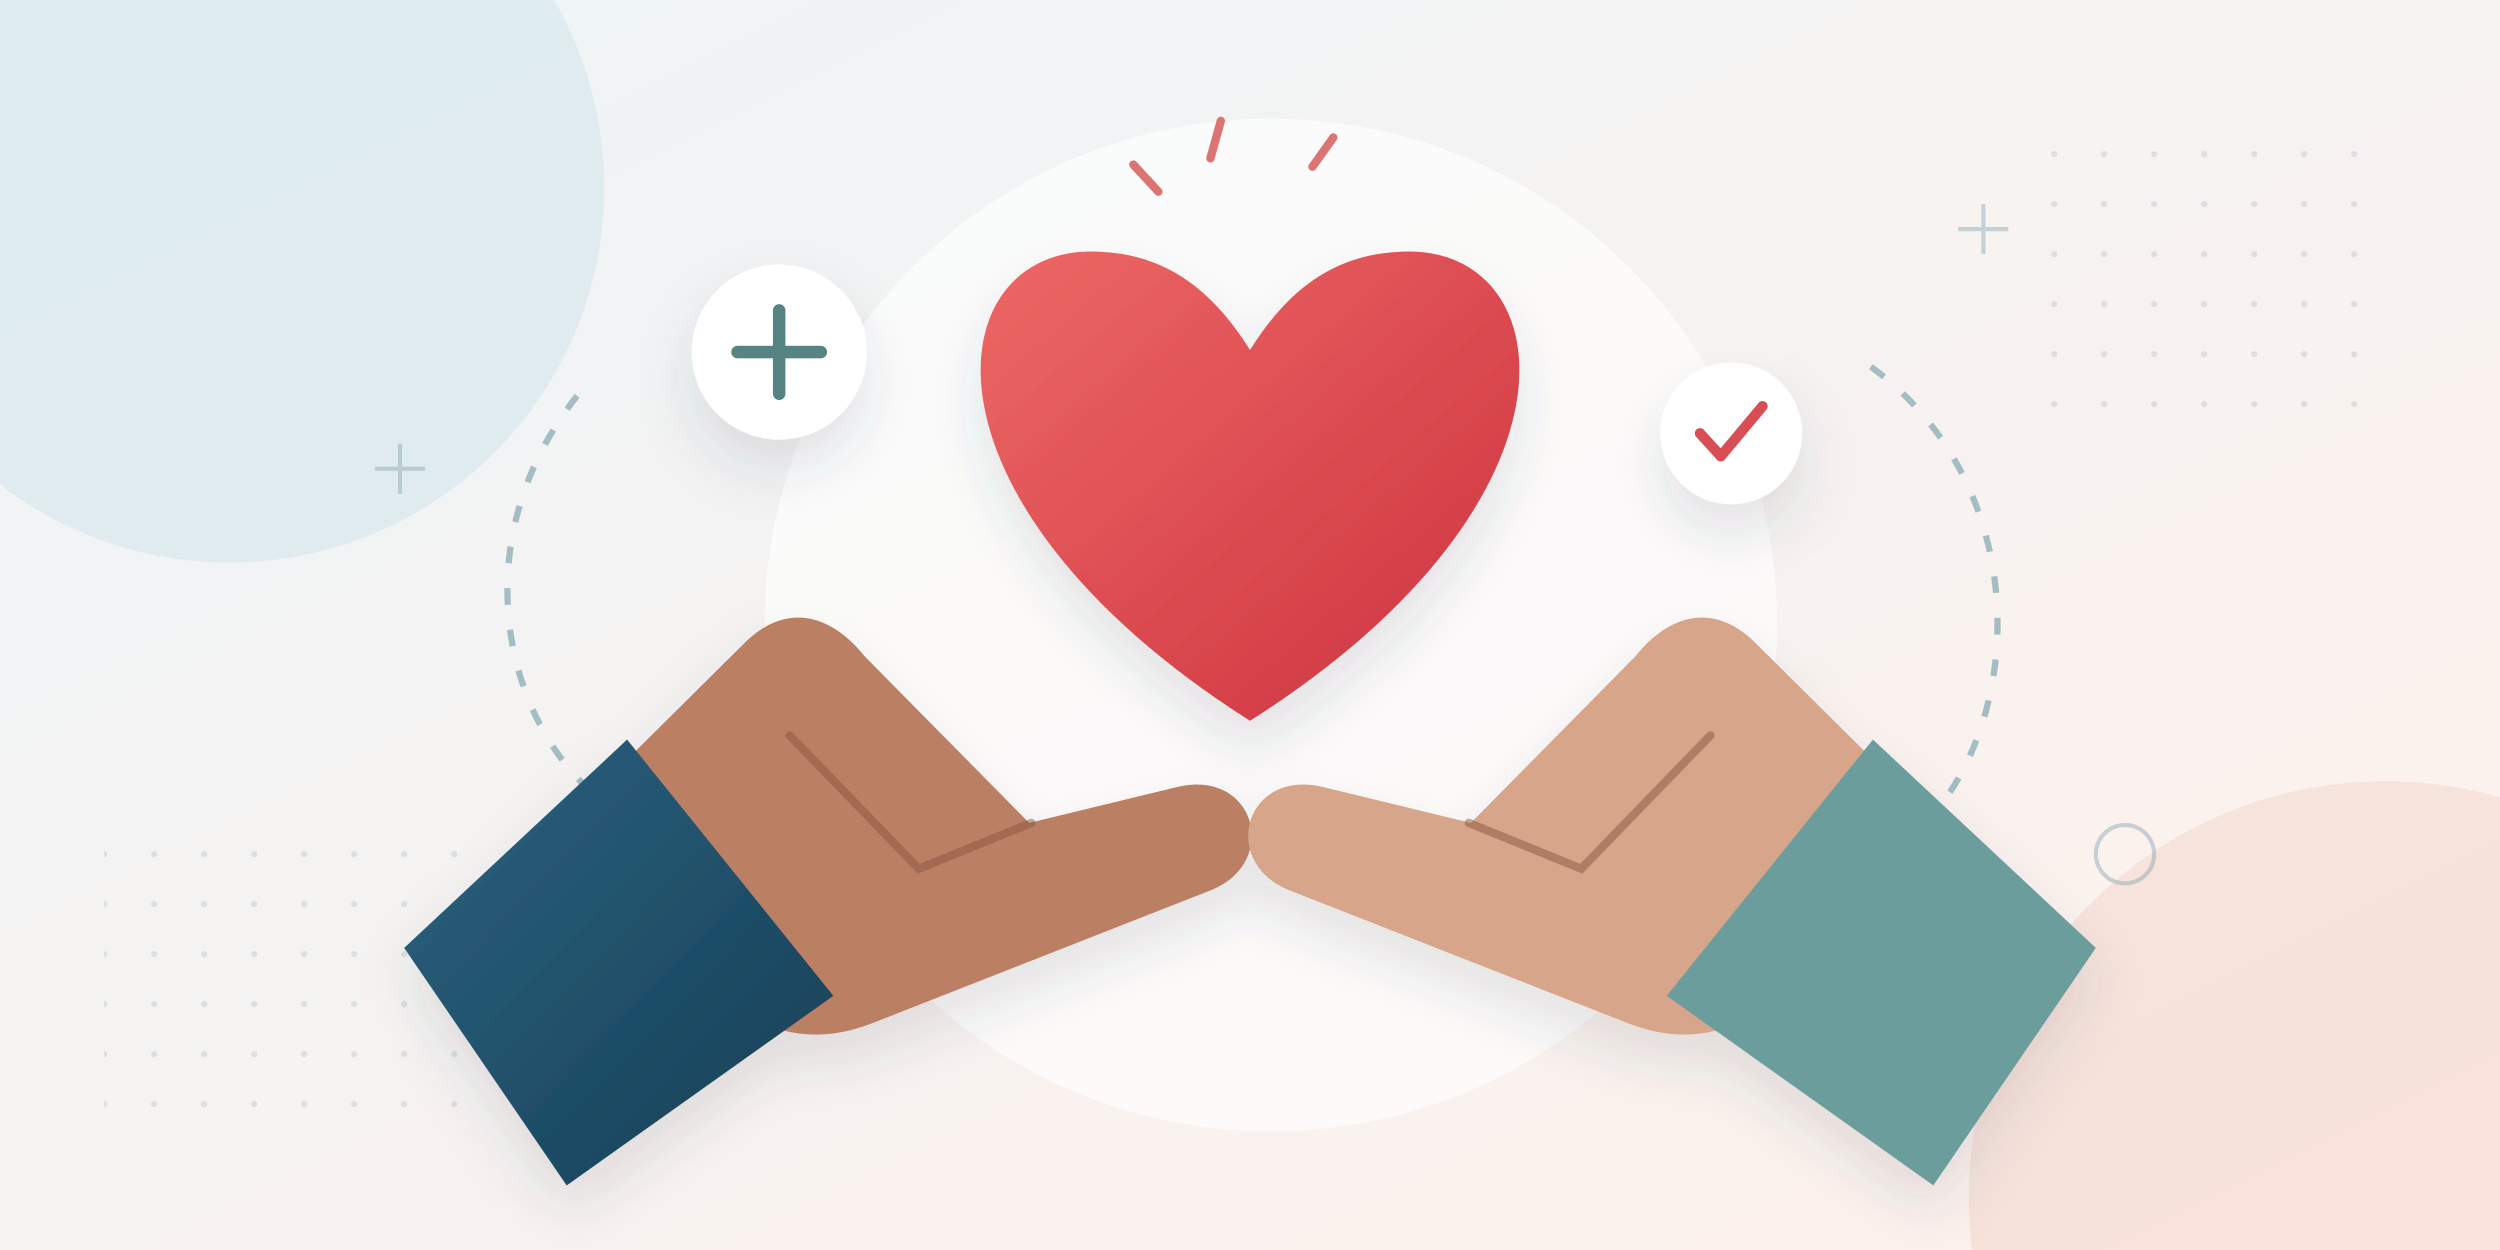
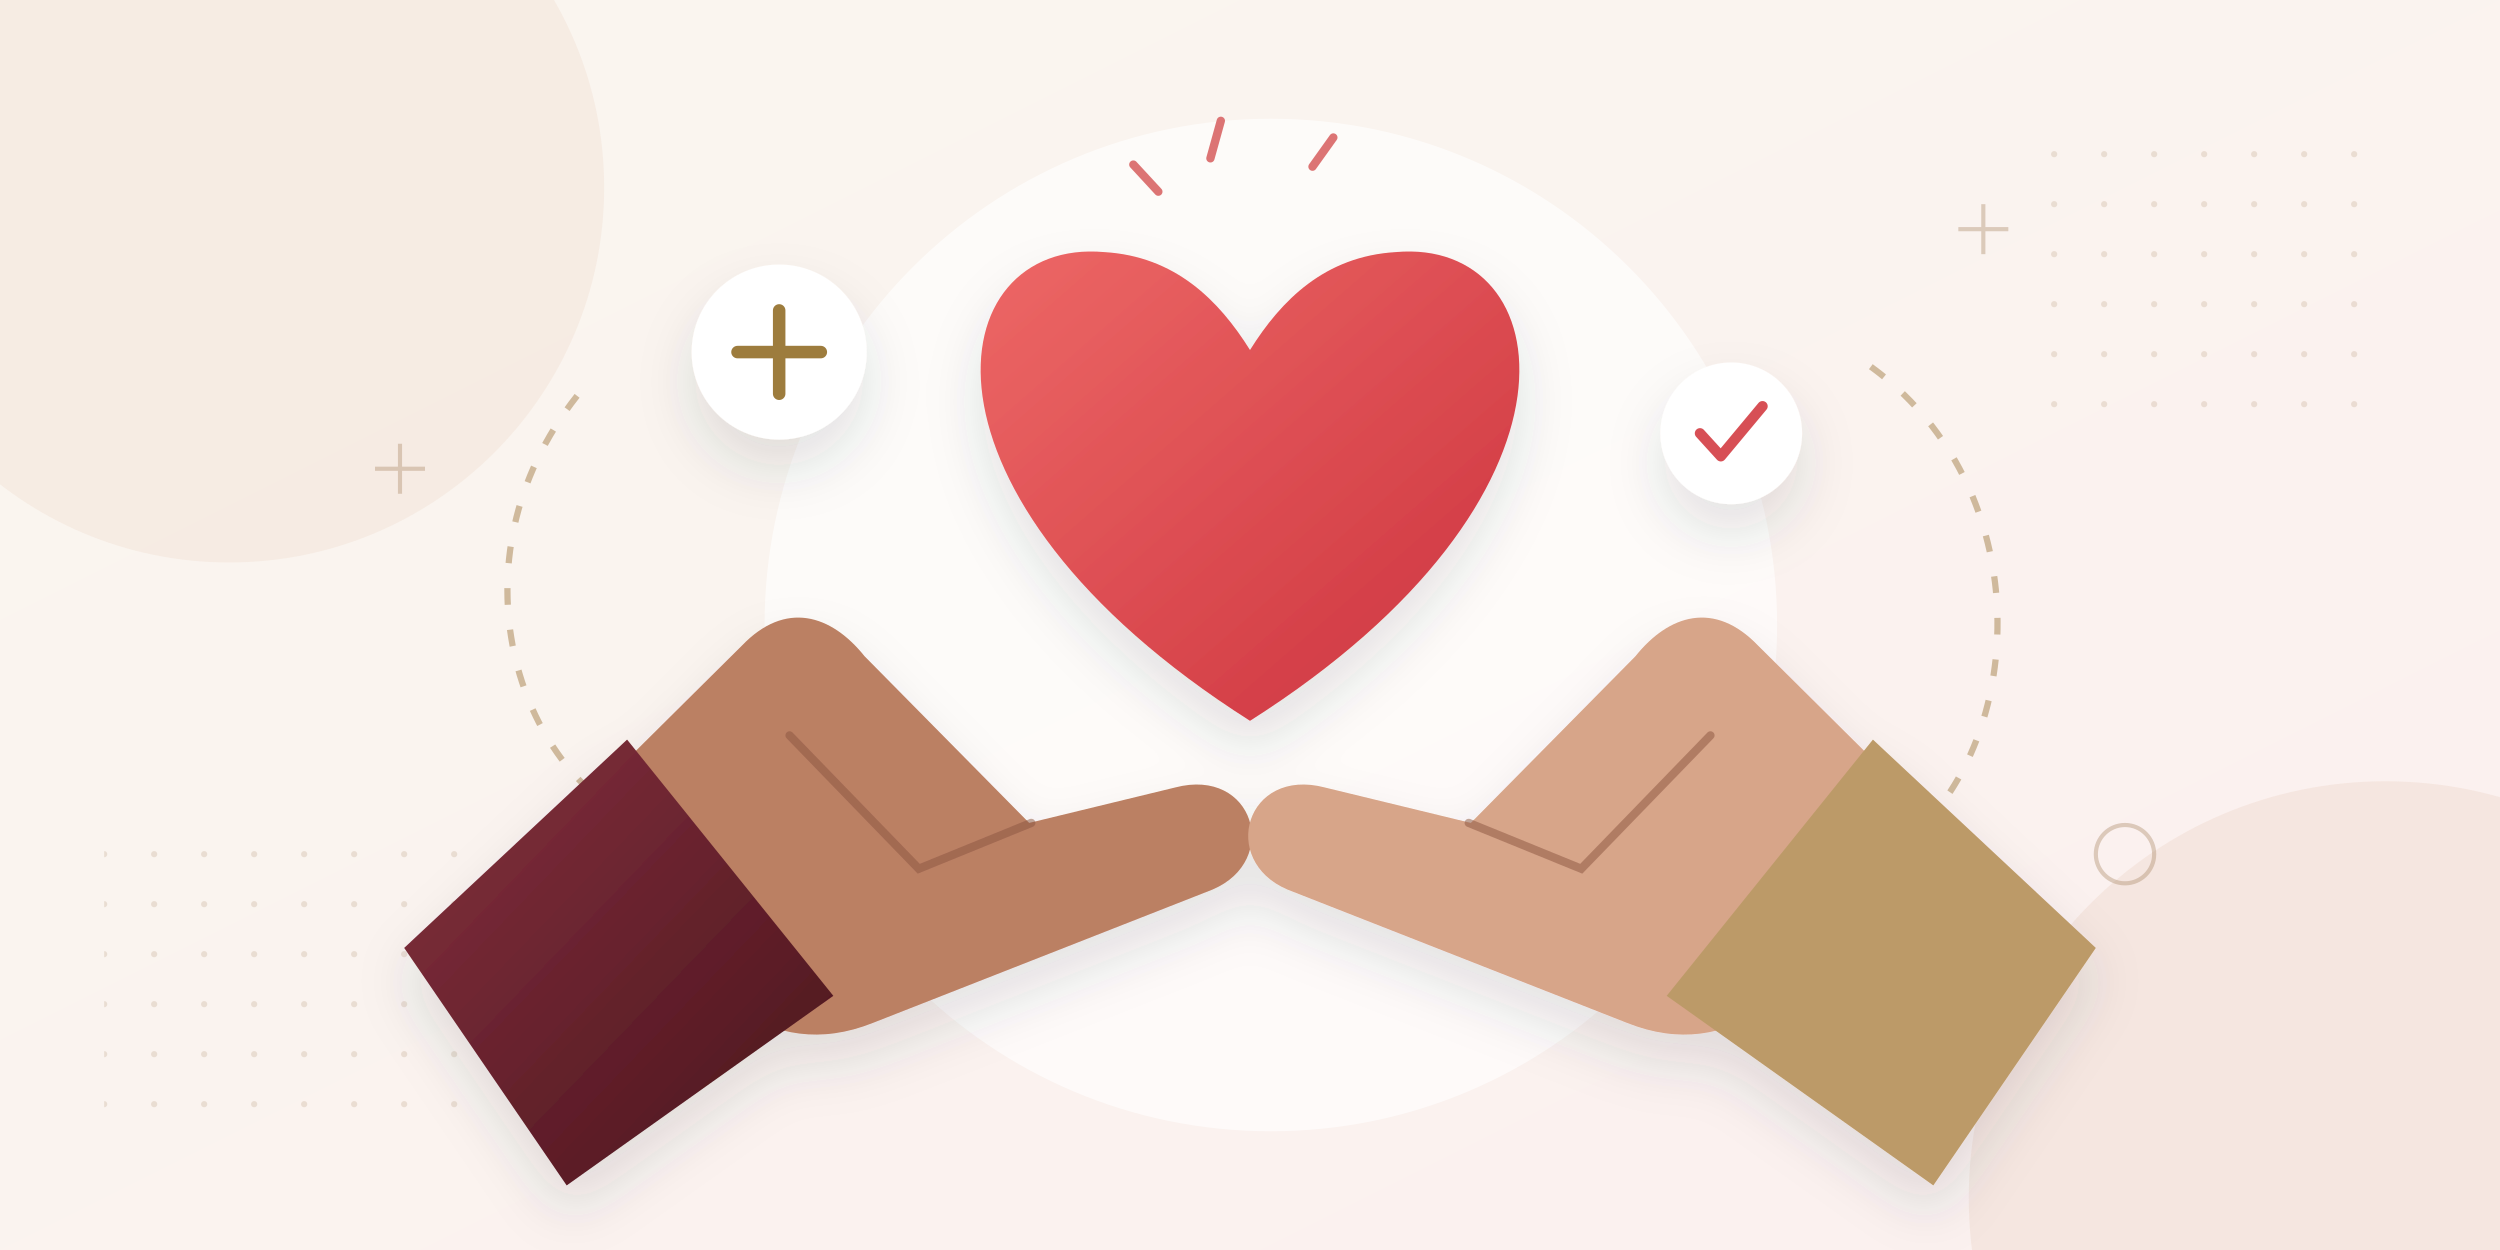
<svg xmlns="http://www.w3.org/2000/svg" width="1200" height="600" viewBox="0 0 1200 600">
  <defs>
    <linearGradient id="bg" x2="1" y2="1">
-       <stop stop-color="#edf4f7" />
-       <stop offset="1" stop-color="#fff1eb" />
+       <stop stop-color="#faf6ef" />
+       <stop offset="1" stop-color="#fbf0ef" />
    </linearGradient>
    <linearGradient id="blue" x2="1" y2="1">
-       <stop stop-color="#2c6380" />
-       <stop offset="1" stop-color="#163e55" />
+       <stop stop-color="#85313f" />
+       <stop offset="1" stop-color="#48131b" />
    </linearGradient>
    <linearGradient id="red" x2="1" y2="1">
      <stop stop-color="#ed6866" />
      <stop offset="1" stop-color="#cc323e" />
    </linearGradient>
    <pattern id="dots" width="24" height="24" patternUnits="userSpaceOnUse">
-       <circle cx="2" cy="2" r="1.5" fill="#7d99a6" opacity=".22" />
+       <circle cx="2" cy="2" r="1.5" fill="#ad8b6b" opacity=".22" />
    </pattern>
    <filter id="shadow" x="-30%" y="-30%" width="160%" height="170%">
      <feDropShadow dx="0" dy="14" stdDeviation="13" flood-color="#294455" flood-opacity=".13" />
    </filter>
  </defs>
  <path fill="url(#bg)" d="M0 0h1200v600H0z" />
  <circle cx="610" cy="300" r="243" fill="#fff" opacity=".65" />
-   <circle cx="110" cy="90" r="180" fill="#d6e6eb" opacity=".65" />
-   <circle cx="1145" cy="575" r="200" fill="#f4d9cf" opacity=".6" />
+   <circle cx="110" cy="90" r="180" fill="#f4e7dd" opacity=".65" />
+   <circle cx="1145" cy="575" r="200" fill="#f2dfd6" opacity=".6" />
  <path fill="url(#dots)" d="M50 390h180v150H50zM970 60h180v150H970z" />
-   <g fill="none" stroke="#789ca9" stroke-width="2" opacity=".4">
+   <g fill="none" stroke="#ad8b6b" stroke-width="2" opacity=".4">
    <circle cx="1020" cy="410" r="14" />
    <path d="M180 225h24m-12-12v24M940 110h24m-12-12v24" />
  </g>
-   <path d="M277 190c-63 80-28 180 31 206m590-220c74 54 76 160 30 215" fill="none" stroke="#a4bdc5" stroke-width="3" stroke-dasharray="8 12" />
+   <path d="M277 190c-63 80-28 180 31 206m590-220c74 54 76 160 30 215" fill="none" stroke="#cfb99c" stroke-width="3" stroke-dasharray="8 12" />
  <g filter="url(#shadow)">
    <path d="M600 346C430 238 451 114 530 121c34 2 55 23 70 47 15-24 36-45 70-47 79-7 100 117-70 225" fill="url(#red)" />
    <path d="M230 435 356 310c21-22 43-15 59 5l79 80 70-17c38-10 51 35 18 49L419 491c-25 10-47 6-66-7l-42-28-40 38z" fill="#bb8064" />
    <path d="M970 435 844 310c-21-22-43-15-59 5l-79 80-70-17c-38-10-51 35-18 49l163 64c25 10 47 6 66-7l42-28 40 38z" fill="#d7a589" />
    <path d="m194 455 107-100 99 123-128 91z" fill="url(#blue)" />
-     <path d="m1006 455-107-100-99 123 128 91z" fill="#6c9d9d" />
+     <path d="m1006 455-107-100-99 123 128 91z" fill="#bc9a68" />
    <path d="m379 353 62 64 54-22m326-42-62 64-54-22" fill="none" stroke="#8a533e" stroke-width="4" stroke-linecap="round" opacity=".5" />
    <circle cx="374" cy="169" r="42" fill="#fff" />
-     <path d="M374 149v40m-20-20h40" stroke="#548482" stroke-width="6" stroke-linecap="round" />
+     <path d="M374 149v40m-20-20h40" stroke="#9d7c3e" stroke-width="6" stroke-linecap="round" />
    <circle cx="831" cy="208" r="34" fill="#fff" />
    <path d="m816 208 10 11 20-24" fill="none" stroke="#d75055" stroke-width="5" stroke-linecap="round" stroke-linejoin="round" />
  </g>
  <path d="m581 76 5-18m44 22 10-14m-84 26-12-13" stroke="#dc7474" stroke-width="4" stroke-linecap="round" />
</svg>
